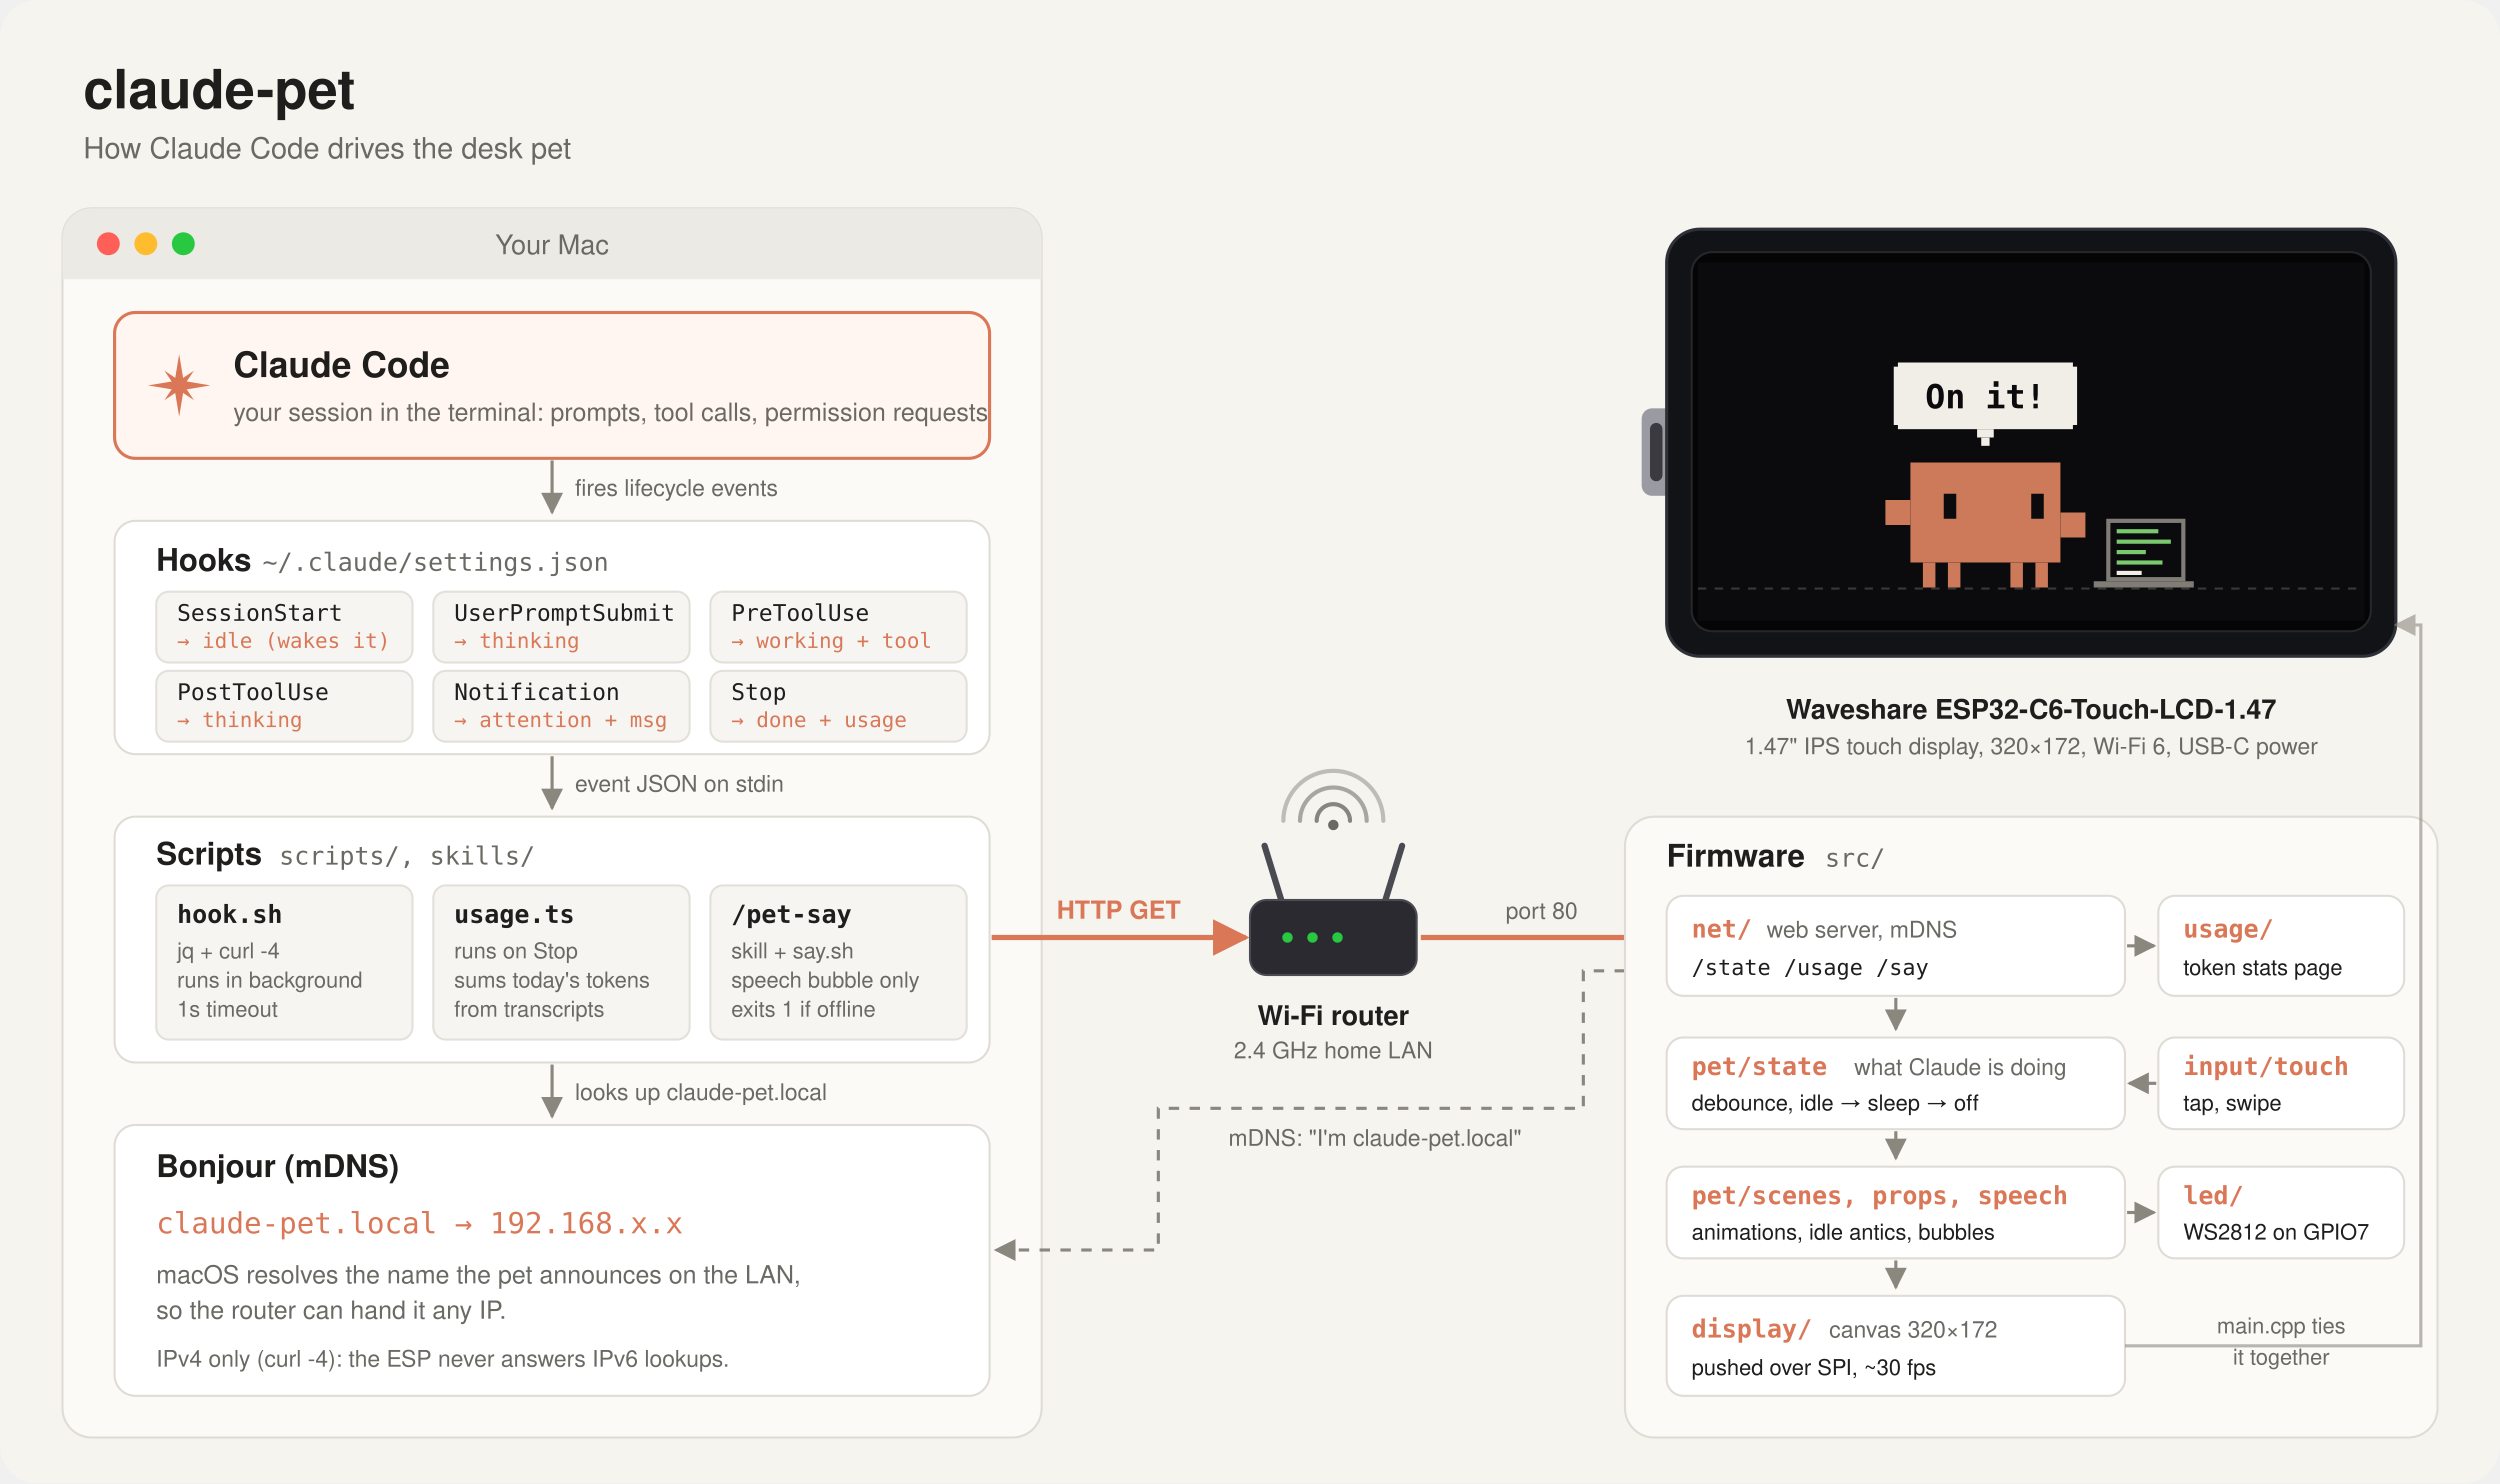
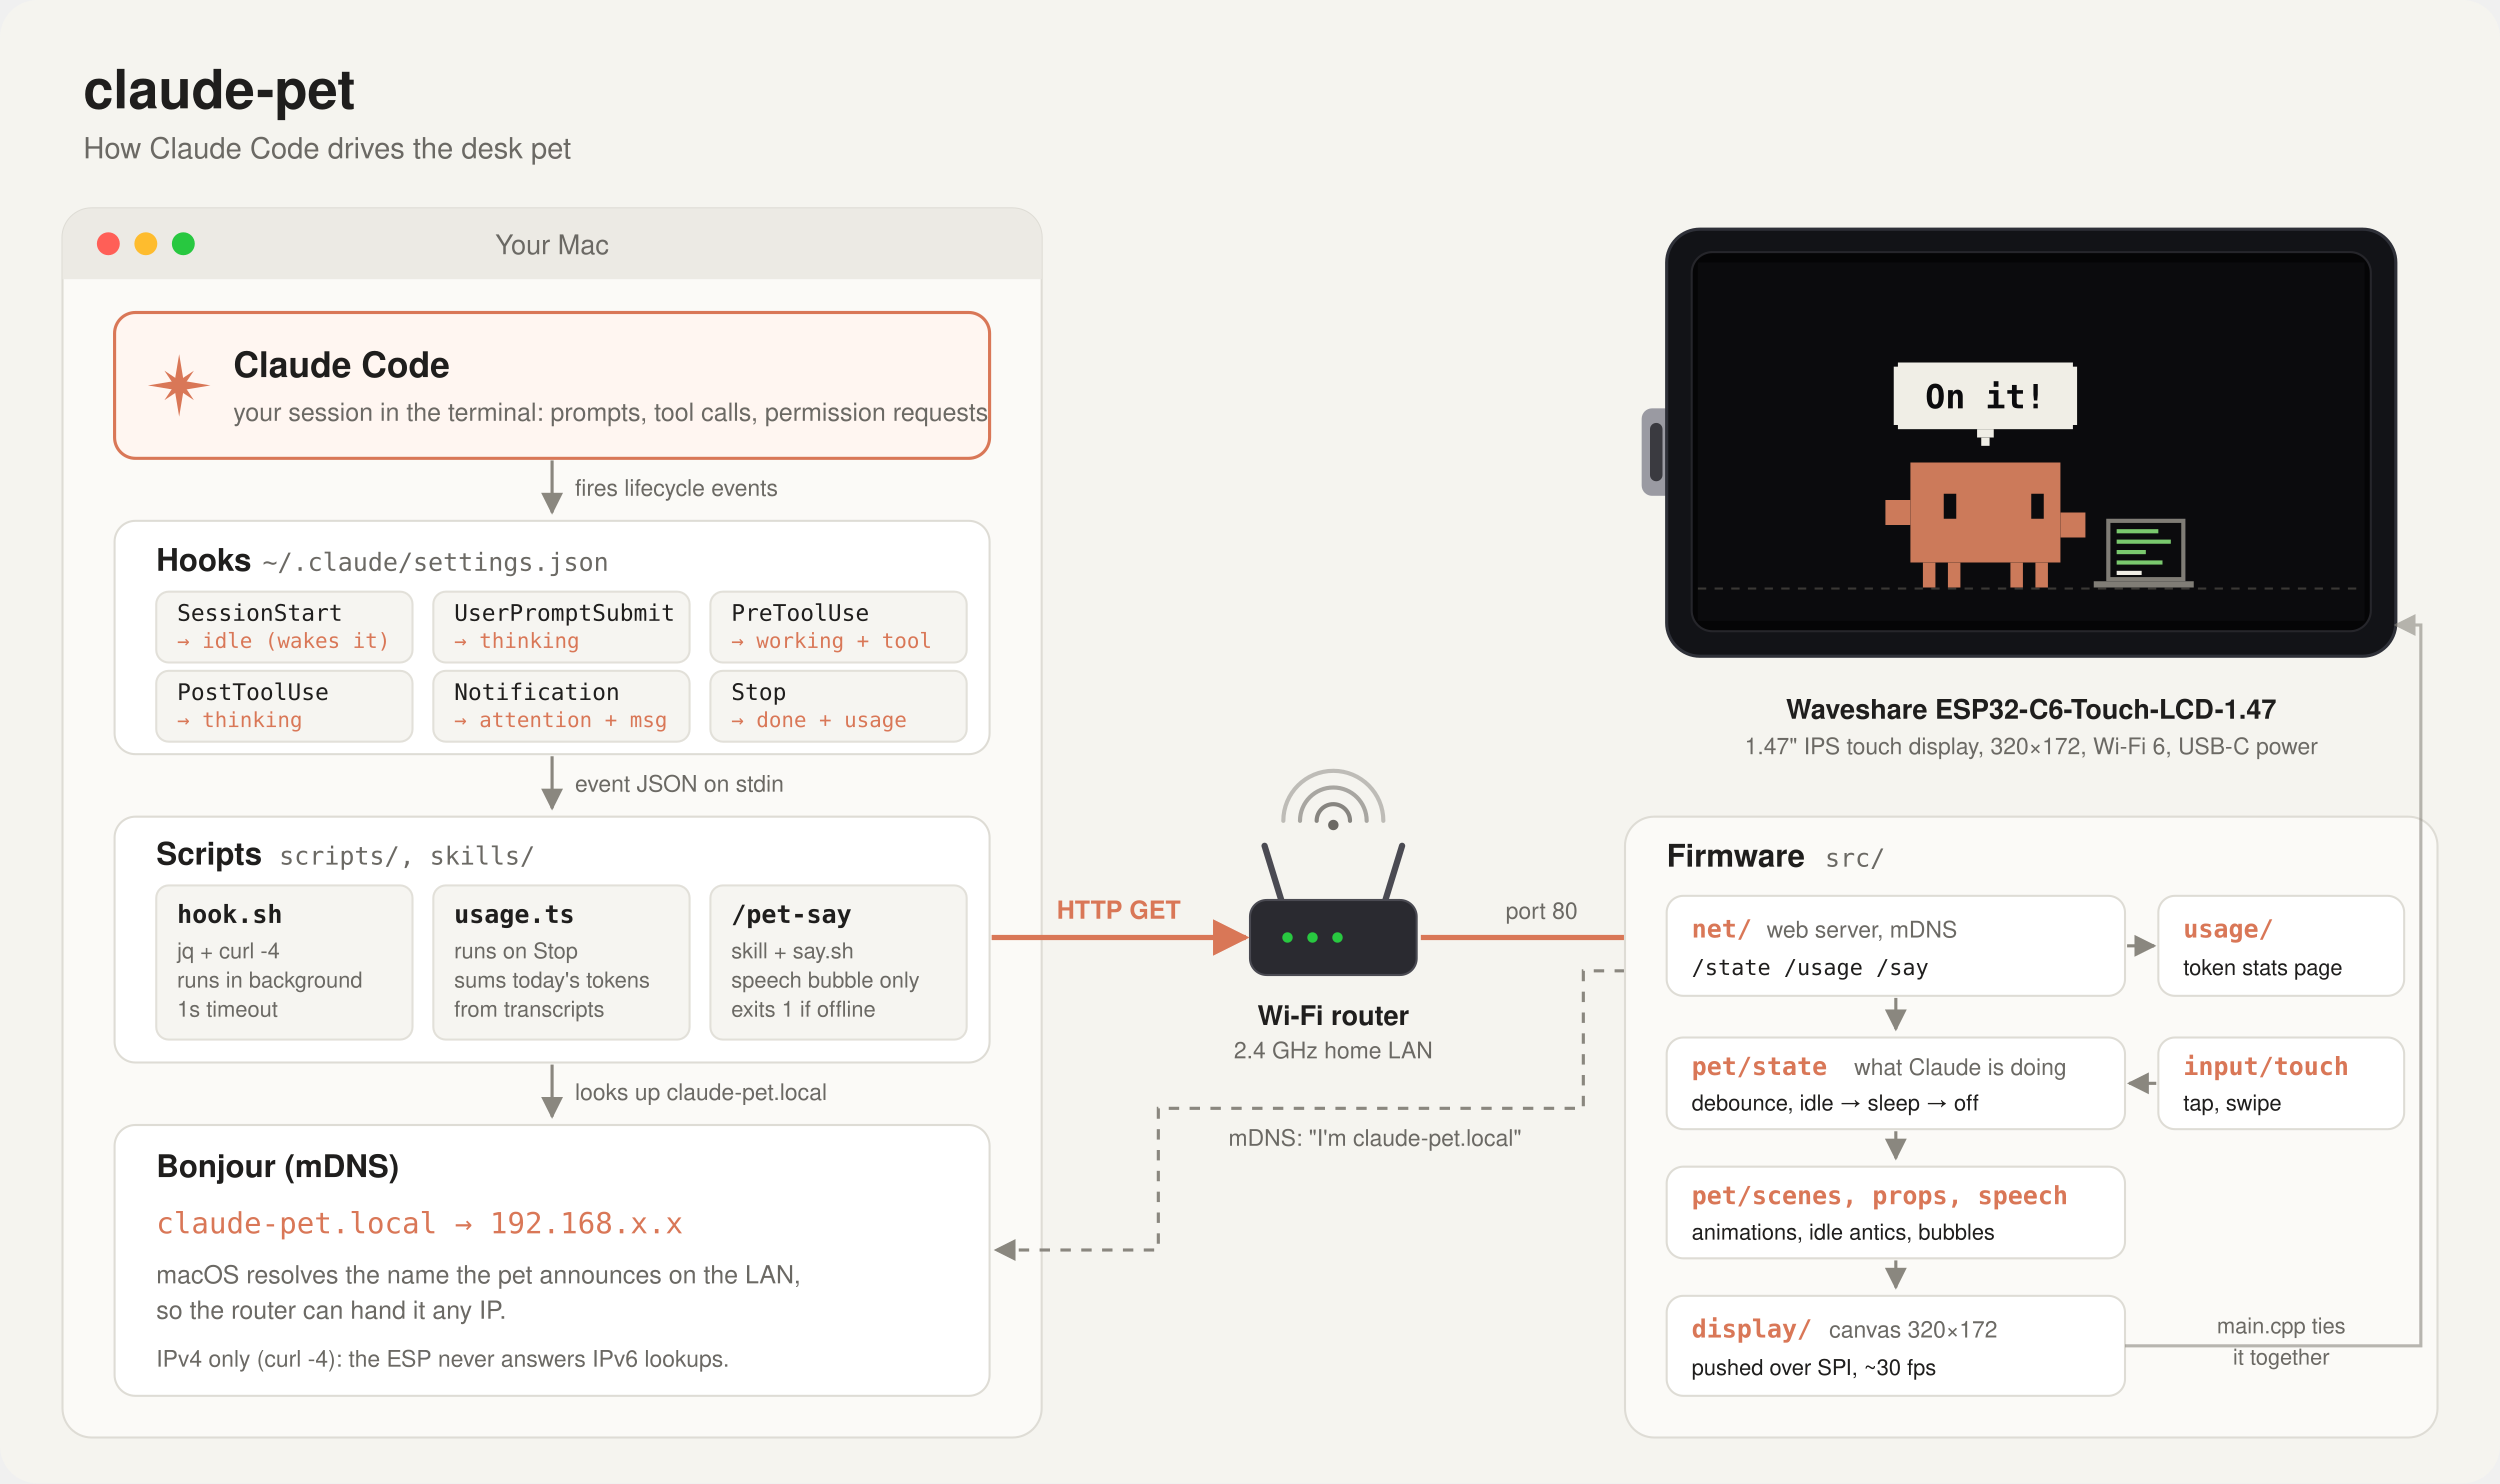
<svg xmlns="http://www.w3.org/2000/svg" viewBox="0 0 1200 712" width="1200" height="712" role="img" aria-labelledby="t d">
  <defs>
    <marker id="ah" viewBox="0 0 10 10" refX="9" refY="5" markerWidth="7" markerHeight="7" orient="auto-start-reverse">
      <path d="M0,0 L10,5 L0,10 z" fill="#8a877f" />
    </marker>
    <marker id="aho" viewBox="0 0 10 10" refX="9" refY="5" markerWidth="7" markerHeight="7" orient="auto-start-reverse">
      <path d="M0,0 L10,5 L0,10 z" fill="#d97757" />
    </marker>
    <style>
      .sans { font-family: -apple-system, BlinkMacSystemFont, "Segoe UI", Helvetica, Arial, sans-serif; }
      .mono { font-family: ui-monospace, SFMono-Regular, Menlo, Consolas, monospace; }
      .h { fill: #1f1e1d; font-weight: 600; }
      .t { fill: #1f1e1d; }
      .g { fill: #6b6964; }
      .o { fill: #d97757; }
      .box { fill: #ffffff; stroke: #dedcd5; stroke-width: 1; }
      .chip { fill: #f6f5f1; stroke: #e2e0d9; stroke-width: 1; }
      .flow { stroke: #8a877f; stroke-width: 1.5; fill: none; }
      .http { stroke: #d97757; stroke-width: 2.5; fill: none; }
      .mdns { stroke: #8a877f; stroke-width: 1.5; fill: none; stroke-dasharray: 5 5; }
    </style>
  </defs>
  <rect width="1200" height="712" rx="18" fill="#f5f4ef" />
  <text x="40" y="52" class="sans h" font-size="26">claude-pet</text>
  <text x="40" y="76" class="sans g" font-size="14">How Claude Code drives the desk pet</text>
  <g>
    <rect x="30" y="100" width="470" height="590" rx="14" fill="#fbfaf7" stroke="#dedcd5" />
    <path d="M30,114 a14,14 0 0 1 14,-14 h442 a14,14 0 0 1 14,14 v20 h-470 z" fill="#eceae4" />
    <circle cx="52" cy="117" r="5.5" fill="#ff5f57" />
    <circle cx="70" cy="117" r="5.5" fill="#febc2e" />
    <circle cx="88" cy="117" r="5.5" fill="#28c840" />
    <text x="265" y="122" class="sans g" font-size="13" text-anchor="middle">Your Mac</text>
    <rect x="55" y="150" width="420" height="70" rx="10" fill="#fff6f1" stroke="#d97757" stroke-width="1.5" />
    <g transform="translate(86,185)" fill="#d97757">
      <path d="M-2.5,0 L0,-15 L2.5,0 z" />
      <path d="M-2.5,0 L0,15 L2.5,0 z" />
      <path d="M0,-2.5 L-15,0 L0,2.5 z" />
      <path d="M0,-2.5 L15,0 L0,2.5 z" />
      <g transform="rotate(45)">
        <path d="M-2,0 L0,-10 L2,0 z" />
        <path d="M-2,0 L0,10 L2,0 z" />
        <path d="M0,-2 L-10,0 L0,2 z" />
        <path d="M0,-2 L10,0 L0,2 z" />
      </g>
      <circle r="3" />
    </g>
    <text x="112" y="181" class="sans h" font-size="17">Claude Code</text>
    <text x="112" y="202" class="sans g" font-size="12">your session in the terminal: prompts, tool calls, permission requests</text>
    <line x1="265" y1="221" x2="265" y2="246" class="flow" marker-end="url(#ah)" />
    <text x="276" y="238" class="sans g" font-size="11">fires lifecycle events</text>
    <rect x="55" y="250" width="420" height="112" rx="10" class="box" />
    <text x="75" y="274" class="sans h" font-size="15">Hooks</text>
    <text x="126" y="274" class="mono g" font-size="12">~/.claude/settings.json</text>
    <g class="mono" font-size="11">
      <rect x="75" y="284" width="123" height="34" rx="6" class="chip" />
      <text x="85" y="298" class="t">SessionStart</text>
      <text x="85" y="311" class="o" font-size="10">→ idle (wakes it)</text>
      <rect x="208" y="284" width="123" height="34" rx="6" class="chip" />
      <text x="218" y="298" class="t">UserPromptSubmit</text>
      <text x="218" y="311" class="o" font-size="10">→ thinking</text>
      <rect x="341" y="284" width="123" height="34" rx="6" class="chip" />
      <text x="351" y="298" class="t">PreToolUse</text>
      <text x="351" y="311" class="o" font-size="10">→ working + tool</text>
      <rect x="75" y="322" width="123" height="34" rx="6" class="chip" />
      <text x="85" y="336" class="t">PostToolUse</text>
      <text x="85" y="349" class="o" font-size="10">→ thinking</text>
      <rect x="208" y="322" width="123" height="34" rx="6" class="chip" />
      <text x="218" y="336" class="t">Notification</text>
      <text x="218" y="349" class="o" font-size="10">→ attention + msg</text>
      <rect x="341" y="322" width="123" height="34" rx="6" class="chip" />
      <text x="351" y="336" class="t">Stop</text>
      <text x="351" y="349" class="o" font-size="10">→ done + usage</text>
    </g>
    <line x1="265" y1="363" x2="265" y2="388" class="flow" marker-end="url(#ah)" />
    <text x="276" y="380" class="sans g" font-size="11">event JSON on stdin</text>
    <rect x="55" y="392" width="420" height="118" rx="10" class="box" />
    <text x="75" y="415" class="sans h" font-size="15">Scripts</text>
    <text x="134" y="415" class="mono g" font-size="12">scripts/, skills/</text>
    <g class="sans" font-size="10.5">
      <rect x="75" y="425" width="123" height="74" rx="6" class="chip" />
      <text x="85" y="443" class="mono h" font-size="12">hook.sh</text>
      <text x="85" y="460" class="g">jq + curl -4</text>
      <text x="85" y="474" class="g">runs in background</text>
      <text x="85" y="488" class="g">1s timeout</text>
      <rect x="208" y="425" width="123" height="74" rx="6" class="chip" />
      <text x="218" y="443" class="mono h" font-size="12">usage.ts</text>
      <text x="218" y="460" class="g">runs on Stop</text>
      <text x="218" y="474" class="g">sums today's tokens</text>
      <text x="218" y="488" class="g">from transcripts</text>
      <rect x="341" y="425" width="123" height="74" rx="6" class="chip" />
      <text x="351" y="443" class="mono h" font-size="12">/pet-say</text>
      <text x="351" y="460" class="g">skill + say.sh</text>
      <text x="351" y="474" class="g">speech bubble only</text>
      <text x="351" y="488" class="g">exits 1 if offline</text>
    </g>
    <line x1="265" y1="511" x2="265" y2="536" class="flow" marker-end="url(#ah)" />
    <text x="276" y="528" class="sans g" font-size="11">looks up claude-pet.local</text>
    <rect x="55" y="540" width="420" height="130" rx="10" class="box" />
    <text x="75" y="565" class="sans h" font-size="15">Bonjour (mDNS)</text>
    <text x="75" y="592" class="mono o" font-size="14">claude-pet.local → 192.168.x.x</text>
    <text x="75" y="616" class="sans g" font-size="12">macOS resolves the name the pet announces on the LAN,</text>
    <text x="75" y="633" class="sans g" font-size="12">so the router can hand it any IP.</text>
    <text x="75" y="656" class="sans g" font-size="11">IPv4 only (curl -4): the ESP never answers IPv6 lookups.</text>
  </g>
  <g>
    <g fill="none" stroke="#6b6964" stroke-width="2" stroke-linecap="round" opacity="0.8">
      <path d="M632,394 a8,8 0 0 1 16,0" />
      <path d="M624,394 a16,16 0 0 1 32,0" opacity="0.7" />
      <path d="M616,394 a24,24 0 0 1 48,0" opacity="0.5" />
    </g>
    <circle cx="640" cy="396" r="2.5" fill="#6b6964" />
    <line x1="615" y1="432" x2="607" y2="406" stroke="#4a4a52" stroke-width="3" stroke-linecap="round" />
    <line x1="665" y1="432" x2="673" y2="406" stroke="#4a4a52" stroke-width="3" stroke-linecap="round" />
    <rect x="600" y="432" width="80" height="36" rx="8" fill="#2a2a30" stroke="#4a4a52" />
    <circle cx="618" cy="450" r="2.5" fill="#28c840" />
    <circle cx="630" cy="450" r="2.5" fill="#28c840" />
    <circle cx="642" cy="450" r="2.5" fill="#28c840" />
    <text x="640" y="492" class="sans h" font-size="13" text-anchor="middle">Wi-Fi router</text>
    <text x="640" y="508" class="sans g" font-size="11" text-anchor="middle">2.4 GHz home LAN</text>
  </g>
  <line x1="476" y1="450" x2="598" y2="450" class="http" marker-end="url(#aho)" />
  <text x="537" y="441" class="sans o" font-size="12" font-weight="600" text-anchor="middle">HTTP GET</text>
  <line x1="682" y1="450" x2="798" y2="450" class="http" marker-end="url(#aho)" />
  <text x="740" y="441" class="sans g" font-size="11" text-anchor="middle">port 80</text>
  <path d="M800,466 H760 V532 H556 V600 H478" class="mdns" marker-end="url(#ah)" />
  <text x="660" y="550" class="sans g" font-size="11" text-anchor="middle">mDNS: "I'm claude-pet.local"</text>
  <g>
    <rect x="788" y="196" width="16" height="42" rx="5" fill="#9a9aa2" />
    <rect x="792" y="203" width="6" height="28" rx="3" fill="#3a3a40" />
    <rect x="800" y="110" width="350" height="205" rx="16" fill="#121317" stroke="#2e3038" stroke-width="1.5" />
    <rect x="812" y="121" width="326" height="182" rx="10" fill="#050506" stroke="#26262b" />
    <g transform="translate(815,126)">
      <rect width="320" height="172" fill="#0b0b0d" />
      <line x1="0" y1="156.5" x2="320" y2="156.5" stroke="#3a3835" stroke-dasharray="4 4" />
      <rect x="190" y="153" width="48" height="3" fill="#807d76" />
      <rect x="196" y="123" width="38" height="30" fill="#807d76" />
      <rect x="198" y="125" width="34" height="26" fill="#0b0b0d" />
      <rect x="201" y="128" width="20" height="2" fill="#7ac96e" />
      <rect x="201" y="133" width="26" height="2" fill="#7ac96e" />
      <rect x="201" y="138" width="14" height="2" fill="#7ac96e" />
      <rect x="201" y="143" width="22" height="2" fill="#7ac96e" />
      <rect x="201" y="148" width="12" height="2" fill="#f0eee6" />
      <g fill="#cc7a5a">
        <rect x="102" y="96" width="72" height="48" />
        <rect x="90" y="114" width="12" height="12" />
        <rect x="174" y="120" width="12" height="12" />
        <rect x="108" y="144" width="6" height="12" />
        <rect x="120" y="144" width="6" height="12" />
        <rect x="150" y="144" width="6" height="12" />
        <rect x="162" y="144" width="6" height="12" />
      </g>
      <rect x="118" y="111" width="6" height="12" fill="#0b0b0d" />
      <rect x="160" y="111" width="6" height="12" fill="#0b0b0d" />
      <rect x="96" y="48" width="84" height="32" fill="#f0eee6" />
      <rect x="94" y="50" width="88" height="28" fill="#f0eee6" />
      <rect x="134" y="80" width="8" height="4" fill="#f0eee6" />
      <rect x="136" y="84" width="4" height="4" fill="#f0eee6" />
      <text x="138" y="70" class="mono" font-size="16" font-weight="700" fill="#0b0b0d" text-anchor="middle">On it!</text>
    </g>
    <text x="975" y="345" class="sans h" font-size="13" text-anchor="middle">Waveshare ESP32-C6-Touch-LCD-1.47</text>
    <text x="975" y="362" class="sans g" font-size="11" text-anchor="middle">1.47" IPS touch display, 320×172, Wi-Fi 6, USB-C power</text>
  </g>
  <g>
    <rect x="780" y="392" width="390" height="298" rx="14" fill="#fbfaf7" stroke="#dedcd5" />
    <text x="800" y="416" class="sans h" font-size="15">Firmware</text>
    <text x="876" y="416" class="mono g" font-size="12">src/</text>
    <rect x="800" y="430" width="220" height="48" rx="8" class="box" />
    <text x="812" y="450" class="mono o" font-size="12" font-weight="700">net/</text>
    <text x="848" y="450" class="sans g" font-size="11">web server, mDNS</text>
    <text x="812" y="468" class="mono t" font-size="10.5">/state  /usage  /say</text>
    <line x1="910" y1="479" x2="910" y2="494" class="flow" marker-end="url(#ah)" />
    <rect x="800" y="498" width="220" height="44" rx="8" class="box" />
    <text x="812" y="516" class="mono o" font-size="12" font-weight="700">pet/state</text>
    <text x="890" y="516" class="sans g" font-size="11">what Claude is doing</text>
    <text x="812" y="533" class="sans t" font-size="10.5">debounce, idle → sleep → off</text>
    <line x1="910" y1="543" x2="910" y2="556" class="flow" marker-end="url(#ah)" />
    <rect x="800" y="560" width="220" height="44" rx="8" class="box" />
    <text x="812" y="578" class="mono o" font-size="12" font-weight="700">pet/scenes, props, speech</text>
    <text x="812" y="595" class="sans t" font-size="10.5">animations, idle antics, bubbles</text>
    <line x1="910" y1="605" x2="910" y2="618" class="flow" marker-end="url(#ah)" />
    <rect x="800" y="622" width="220" height="48" rx="8" class="box" />
    <text x="812" y="642" class="mono o" font-size="12" font-weight="700">display/</text>
    <text x="878" y="642" class="sans g" font-size="11">canvas 320×172</text>
    <text x="812" y="660" class="sans t" font-size="10.5">pushed over SPI, ~30 fps</text>
    <rect x="1036" y="430" width="118" height="48" rx="8" class="box" />
    <text x="1048" y="450" class="mono o" font-size="12" font-weight="700">usage/</text>
    <text x="1048" y="468" class="sans t" font-size="10.5">token stats page</text>
    <line x1="1021" y1="454" x2="1034" y2="454" class="flow" marker-end="url(#ah)" />
    <rect x="1036" y="498" width="118" height="44" rx="8" class="box" />
    <text x="1048" y="516" class="mono o" font-size="12" font-weight="700">input/touch</text>
    <text x="1048" y="533" class="sans t" font-size="10.5">tap, swipe</text>
    <line x1="1035" y1="520" x2="1022" y2="520" class="flow" marker-end="url(#ah)" />
-     <rect x="1036" y="560" width="118" height="44" rx="8" class="box" />
-     <text x="1048" y="578" class="mono o" font-size="12" font-weight="700">led/</text>
-     <text x="1048" y="595" class="sans t" font-size="10.5">WS2812 on GPIO7</text>
-     <line x1="1021" y1="582" x2="1034" y2="582" class="flow" marker-end="url(#ah)" />
    <text x="1095" y="640" class="sans g" font-size="10.5" text-anchor="middle">main.cpp ties</text>
    <text x="1095" y="655" class="sans g" font-size="10.5" text-anchor="middle">it together</text>
  </g>
  <path d="M1020,646 H1162 V300 H1150" class="flow" marker-end="url(#ah)" opacity="0.6" />
</svg>
